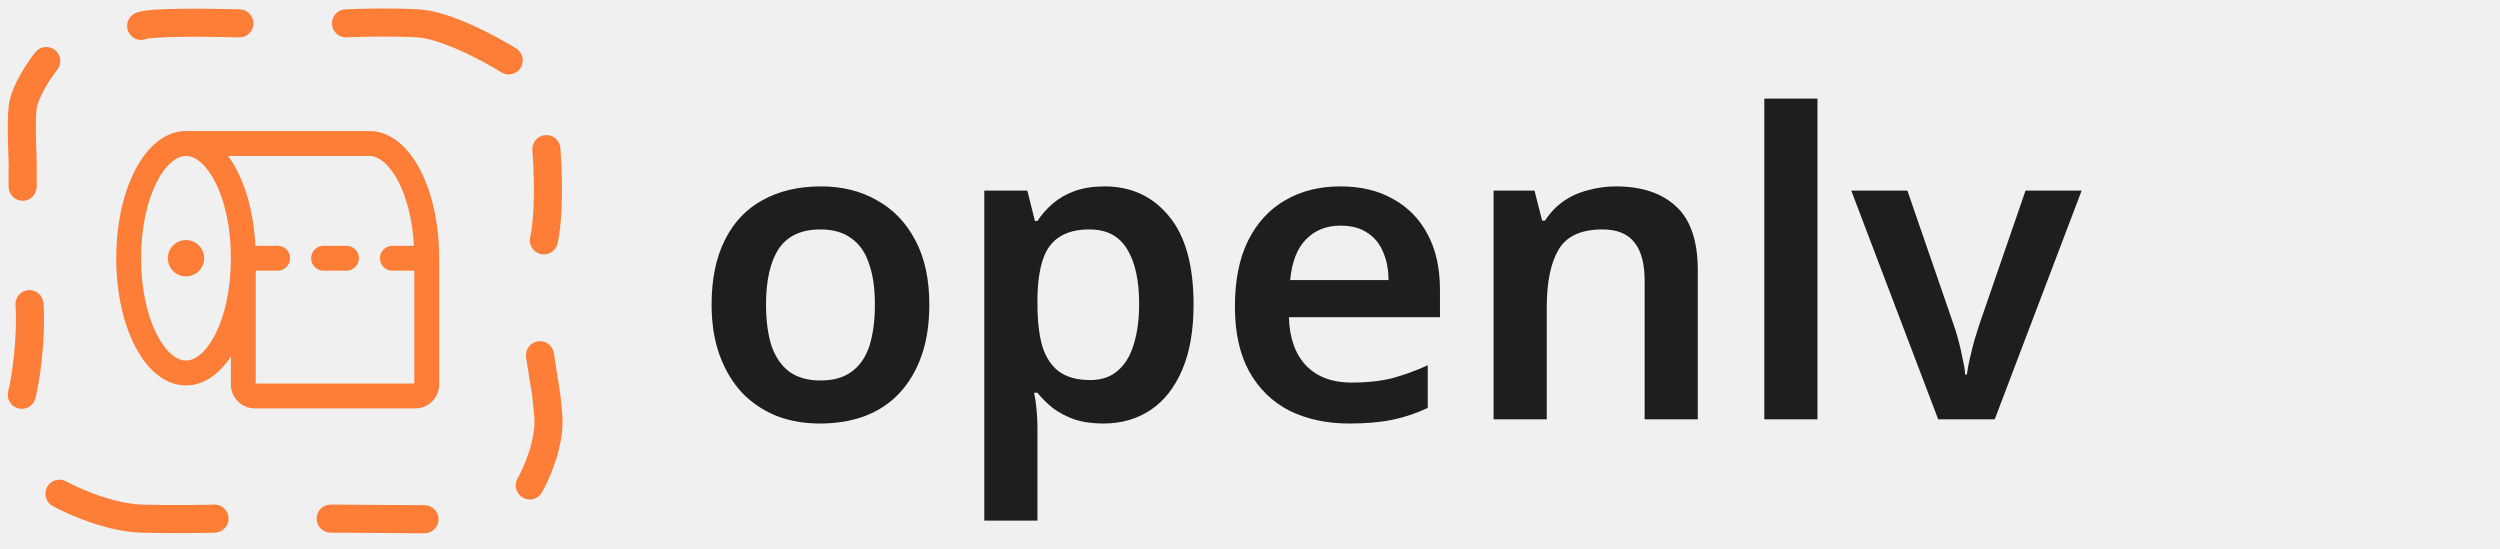
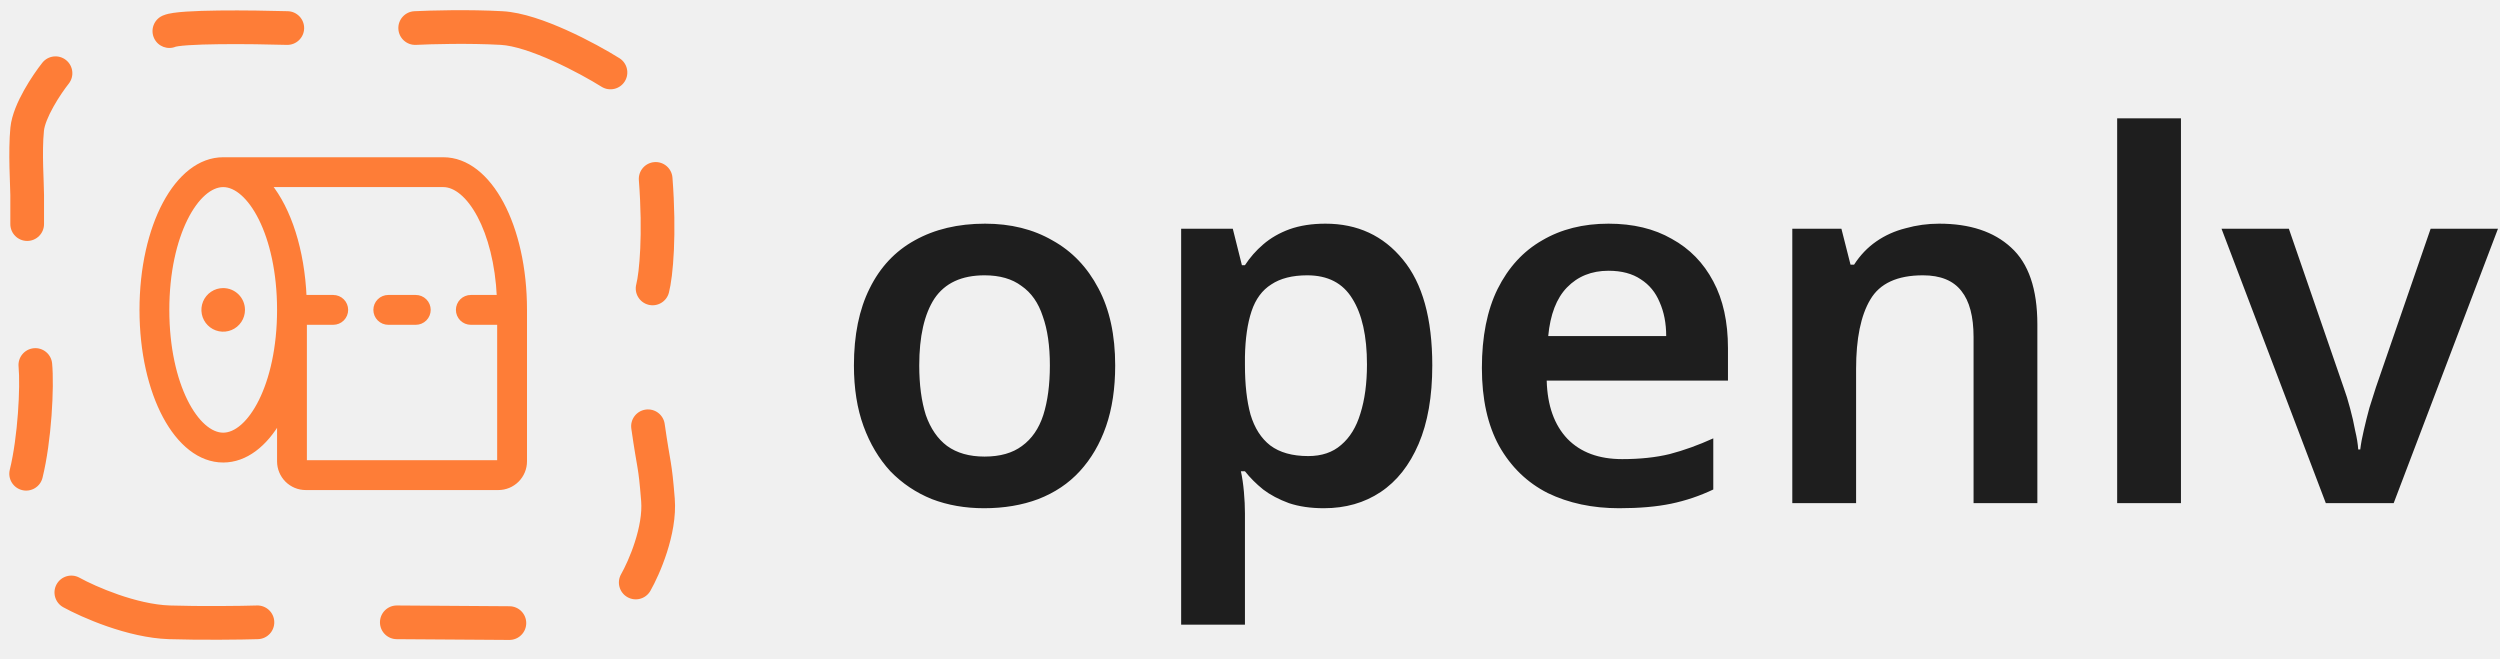
- <svg xmlns="http://www.w3.org/2000/svg" width="474" height="104" viewBox="0 0 474 104" fill="none">
+ <svg xmlns="http://www.w3.org/2000/svg" width="395" height="104" viewBox="0 0 395 104" fill="none">
  <g clip-path="url(#clip0_274_417)">
    <path d="M70.041 25.208C73.741 25.208 76.962 27.917 79.239 32.177C81.521 36.449 82.903 42.358 82.903 48.961V72.895C82.903 74.001 82.464 75.062 81.682 75.845C80.901 76.627 79.841 77.066 78.736 77.066H48.306C47.2 77.066 46.14 76.627 45.359 75.845C44.578 75.062 44.139 74.001 44.139 72.895V66.324C41.884 70.252 38.791 72.714 35.264 72.714C31.565 72.714 28.343 70.005 26.067 65.745C23.784 61.474 22.403 55.564 22.403 48.961C22.403 42.358 23.784 36.449 26.067 32.177C28.343 27.917 31.565 25.208 35.264 25.208H70.041ZM42.506 29.198C45.661 33.094 47.76 39.511 48.079 46.967H52.653C53.182 46.967 53.689 47.177 54.062 47.551C54.436 47.925 54.646 48.432 54.646 48.961C54.646 49.49 54.436 49.998 54.062 50.372C53.689 50.746 53.182 50.956 52.653 50.956H48.125V72.895C48.125 72.944 48.144 72.99 48.178 73.023C48.212 73.057 48.258 73.076 48.306 73.076H78.736C78.784 73.076 78.83 73.057 78.864 73.023C78.897 72.99 78.916 72.944 78.916 72.895V50.956H74.389C73.86 50.956 73.353 50.746 72.979 50.372C72.606 49.998 72.396 49.49 72.396 48.961C72.396 48.432 72.606 47.925 72.979 47.551C73.353 47.177 73.86 46.967 74.389 46.967H78.868C78.624 41.613 77.415 37.181 75.766 34.079C74.065 30.877 71.96 29.198 70.041 29.198H42.506ZM35.264 29.198C34.262 29.198 33.209 29.652 32.178 30.559C31.148 31.466 30.158 32.811 29.297 34.545C27.575 38.013 26.389 42.987 26.389 48.961C26.389 54.936 27.575 59.91 29.297 63.377C30.158 65.111 31.148 66.456 32.178 67.363C33.209 68.271 34.262 68.725 35.264 68.725C36.266 68.725 37.319 68.271 38.35 67.364C39.38 66.457 40.37 65.112 41.231 63.378C42.953 59.911 44.139 54.937 44.139 48.961C44.139 42.987 42.953 38.013 41.231 34.545C40.37 32.811 39.38 31.466 38.35 30.559C37.319 29.652 36.266 29.198 35.264 29.198ZM35.264 45.879C36.081 45.879 36.864 46.203 37.442 46.782C38.02 47.36 38.344 48.144 38.344 48.961C38.344 49.571 38.164 50.167 37.825 50.674C37.487 51.181 37.006 51.576 36.443 51.809C35.88 52.043 35.261 52.104 34.663 51.985C34.066 51.866 33.517 51.572 33.086 51.141C32.655 50.71 32.362 50.161 32.243 49.563C32.124 48.965 32.185 48.345 32.419 47.782C32.651 47.218 33.046 46.737 33.553 46.398C34.059 46.059 34.655 45.879 35.264 45.879ZM65.695 46.967C66.223 46.967 66.73 47.177 67.104 47.551C67.478 47.925 67.688 48.432 67.688 48.961C67.688 49.49 67.478 49.998 67.104 50.372C66.73 50.746 66.223 50.956 65.695 50.956H61.347C60.819 50.956 60.311 50.746 59.938 50.372C59.564 49.998 59.354 49.49 59.354 48.961C59.354 48.432 59.564 47.925 59.938 47.551C60.311 47.177 60.819 46.967 61.347 46.967H65.695Z" fill="#FE7D37" stroke="#FE7D37" stroke-width="0.726" />
    <path d="M80.501 95.786C81.972 95.796 83.155 96.996 83.145 98.466C83.135 99.936 81.935 101.12 80.465 101.11L62.678 100.989C61.208 100.979 60.024 99.779 60.034 98.309C60.044 96.839 61.244 95.655 62.715 95.665L80.501 95.786ZM8.941 92.321C9.652 91.034 11.271 90.567 12.558 91.278C15.128 92.697 21.567 95.493 26.846 95.666C31.497 95.819 38.293 95.745 40.583 95.666C42.052 95.616 43.284 96.766 43.335 98.235C43.385 99.704 42.235 100.937 40.766 100.987C38.377 101.07 31.46 101.144 26.672 100.987C20.142 100.773 12.82 97.504 9.985 95.938C8.698 95.228 8.23 93.608 8.941 92.321ZM102.008 64.716C103.463 64.508 104.812 65.519 105.02 66.974C105.949 73.483 106.12 72.617 106.611 78.755C106.844 81.668 106.19 84.73 105.382 87.251C104.565 89.801 103.516 92.026 102.762 93.351C102.035 94.629 100.41 95.076 99.132 94.349C97.854 93.622 97.408 91.996 98.135 90.719C98.712 89.704 99.611 87.816 100.312 85.626C101.023 83.409 101.458 81.106 101.304 79.179C100.827 73.218 100.755 74.771 99.749 67.727C99.541 66.272 100.553 64.924 102.008 64.716ZM5.338 55.02C6.802 54.884 8.099 55.961 8.235 57.424C8.585 61.187 8.144 69.681 6.718 75.488C6.367 76.916 4.925 77.788 3.497 77.438C2.07 77.087 1.197 75.646 1.547 74.218C2.831 68.99 3.229 61.093 2.934 57.918C2.798 56.454 3.874 55.157 5.338 55.02ZM103.39 25.614C104.856 25.501 106.136 26.598 106.249 28.064C106.935 36.993 106.359 43.647 105.687 46.239C105.318 47.662 103.865 48.517 102.442 48.148C101.019 47.779 100.164 46.326 100.534 44.903C100.991 43.139 101.608 37.16 100.94 28.472C100.828 27.006 101.924 25.727 103.39 25.614ZM6.683 9.919C7.594 8.766 9.269 8.57 10.422 9.482C11.575 10.394 11.771 12.068 10.859 13.221C10.25 13.991 9.284 15.357 8.45 16.848C7.572 18.416 7.03 19.79 6.943 20.668C6.595 24.141 6.956 28.875 6.956 30.809V35.407C6.956 36.877 5.764 38.069 4.294 38.069C2.824 38.069 1.632 36.877 1.632 35.407V30.809C1.632 29.597 1.266 23.925 1.645 20.138C1.848 18.113 2.859 15.937 3.804 14.248C4.792 12.482 5.92 10.883 6.683 9.919ZM65.465 1.772C67.896 1.649 74.065 1.476 79.421 1.773C82.558 1.947 86.347 3.33 89.587 4.79C92.908 6.286 96.003 8.027 97.866 9.192C99.113 9.971 99.492 11.613 98.713 12.86C97.933 14.106 96.291 14.485 95.044 13.706C93.359 12.652 90.476 11.03 87.4 9.644C84.243 8.222 81.216 7.205 79.126 7.089C74.028 6.806 68.064 6.971 65.736 7.09C64.267 7.164 63.017 6.034 62.942 4.566C62.867 3.098 63.997 1.847 65.465 1.772ZM34.59 1.66C38.399 1.615 42.685 1.689 45.471 1.77C46.941 1.813 48.097 3.039 48.054 4.509C48.011 5.978 46.785 7.135 45.316 7.092C42.576 7.012 38.367 6.94 34.653 6.984C32.791 7.006 31.088 7.056 29.768 7.146C29.105 7.191 28.576 7.243 28.19 7.299C27.921 7.339 27.801 7.369 27.781 7.372C26.475 7.917 24.959 7.342 24.351 6.048C23.725 4.718 24.296 3.132 25.626 2.506L25.739 2.455C26.313 2.21 26.967 2.097 27.422 2.031C27.999 1.947 28.679 1.883 29.408 1.834C30.873 1.735 32.689 1.683 34.59 1.66Z" fill="#FE7D37" />
    <path d="M176.2 57.74C176.2 61.367 175.72 64.567 174.76 67.34C173.8 70.113 172.413 72.487 170.6 74.46C168.84 76.38 166.653 77.847 164.04 78.86C161.48 79.82 158.627 80.3 155.48 80.3C152.493 80.3 149.747 79.82 147.24 78.86C144.733 77.847 142.547 76.38 140.68 74.46C138.867 72.487 137.453 70.113 136.44 67.34C135.427 64.567 134.92 61.367 134.92 57.74C134.92 52.94 135.747 48.887 137.4 45.58C139.053 42.22 141.427 39.687 144.52 37.98C147.667 36.22 151.373 35.34 155.64 35.34C159.693 35.34 163.24 36.22 166.28 37.98C169.373 39.687 171.8 42.22 173.56 45.58C175.32 48.887 176.2 52.94 176.2 57.74ZM145.24 57.74C145.24 60.78 145.587 63.393 146.28 65.58C147.027 67.713 148.147 69.34 149.64 70.46C151.187 71.58 153.16 72.14 155.56 72.14C158.013 72.14 159.987 71.58 161.48 70.46C163.027 69.34 164.147 67.713 164.84 65.58C165.533 63.393 165.88 60.78 165.88 57.74C165.88 54.647 165.507 52.06 164.76 49.98C164.067 47.847 162.947 46.247 161.4 45.18C159.907 44.06 157.96 43.5 155.56 43.5C151.933 43.5 149.293 44.727 147.64 47.18C146.04 49.633 145.24 53.153 145.24 57.74ZM209.421 35.34C214.487 35.34 218.567 37.233 221.661 41.02C224.754 44.753 226.301 50.327 226.301 57.74C226.301 62.647 225.581 66.78 224.141 70.14C222.701 73.5 220.701 76.033 218.141 77.74C215.581 79.447 212.594 80.3 209.181 80.3C207.101 80.3 205.261 80.033 203.661 79.5C202.061 78.913 200.701 78.193 199.581 77.34C198.461 76.433 197.501 75.473 196.701 74.46H196.061C196.274 75.42 196.434 76.513 196.541 77.74C196.647 78.913 196.701 80.033 196.701 81.1V98.7H186.621V36.14H194.781L196.221 41.9H196.701C197.501 40.673 198.461 39.58 199.581 38.62C200.754 37.607 202.141 36.807 203.741 36.22C205.394 35.633 207.287 35.34 209.421 35.34ZM206.541 43.5C204.194 43.5 202.301 43.98 200.861 44.94C199.421 45.847 198.381 47.26 197.741 49.18C197.101 51.1 196.754 53.5 196.701 56.38V57.66C196.701 60.753 196.994 63.367 197.581 65.5C198.221 67.633 199.261 69.26 200.701 70.38C202.194 71.5 204.194 72.06 206.701 72.06C208.834 72.06 210.567 71.473 211.901 70.3C213.287 69.127 214.301 67.473 214.941 65.34C215.634 63.153 215.981 60.567 215.981 57.58C215.981 53.1 215.207 49.633 213.661 47.18C212.167 44.727 209.794 43.5 206.541 43.5ZM254.139 35.34C258.032 35.34 261.365 36.14 264.139 37.74C266.965 39.287 269.152 41.527 270.699 44.46C272.245 47.34 273.019 50.86 273.019 55.02V60.14H244.379C244.485 64.087 245.579 67.153 247.659 69.34C249.739 71.473 252.619 72.54 256.299 72.54C259.125 72.54 261.632 72.273 263.819 71.74C266.059 71.153 268.352 70.327 270.699 69.26V77.34C268.565 78.353 266.352 79.1 264.059 79.58C261.765 80.06 259.019 80.3 255.819 80.3C251.605 80.3 247.845 79.5 244.539 77.9C241.285 76.247 238.725 73.767 236.859 70.46C235.045 67.153 234.139 63.047 234.139 58.14C234.139 53.18 234.965 49.02 236.619 45.66C238.325 42.247 240.672 39.687 243.659 37.98C246.645 36.22 250.139 35.34 254.139 35.34ZM254.139 42.78C251.472 42.78 249.285 43.66 247.579 45.42C245.925 47.127 244.939 49.687 244.619 53.1H263.259C263.259 51.073 262.912 49.287 262.219 47.74C261.579 46.193 260.592 44.993 259.259 44.14C257.925 43.233 256.219 42.78 254.139 42.78ZM306.383 35.34C311.236 35.34 315.023 36.593 317.743 39.1C320.516 41.607 321.903 45.66 321.903 51.26V79.5H311.823V53.26C311.823 50.007 311.183 47.58 309.903 45.98C308.623 44.327 306.596 43.5 303.823 43.5C299.77 43.5 296.996 44.78 295.503 47.34C294.01 49.847 293.263 53.5 293.263 58.3V79.5H283.183V36.14H290.943L292.383 41.82H292.943C293.903 40.327 295.076 39.1 296.463 38.14C297.85 37.18 299.396 36.487 301.103 36.06C302.81 35.58 304.57 35.34 306.383 35.34ZM344.591 79.5H334.511V18.7H344.591V79.5ZM367.48 79.5L351 36.14H361.64L370.28 61.18C370.653 62.193 371 63.313 371.32 64.54C371.64 65.713 371.907 66.887 372.12 68.06C372.387 69.18 372.547 70.167 372.6 71.02H372.92C373.027 70.113 373.213 69.1 373.48 67.98C373.747 66.807 374.04 65.633 374.36 64.46C374.733 63.287 375.08 62.193 375.4 61.18L384.04 36.14H394.68L378.2 79.5H367.48Z" fill="#1E1E1E" />
  </g>
  <defs>
    <clipPath id="clip0_274_417">
-       <rect width="474" height="104" fill="white" />
+       <rect width="395" height="104" fill="white" />
    </clipPath>
  </defs>
</svg>
